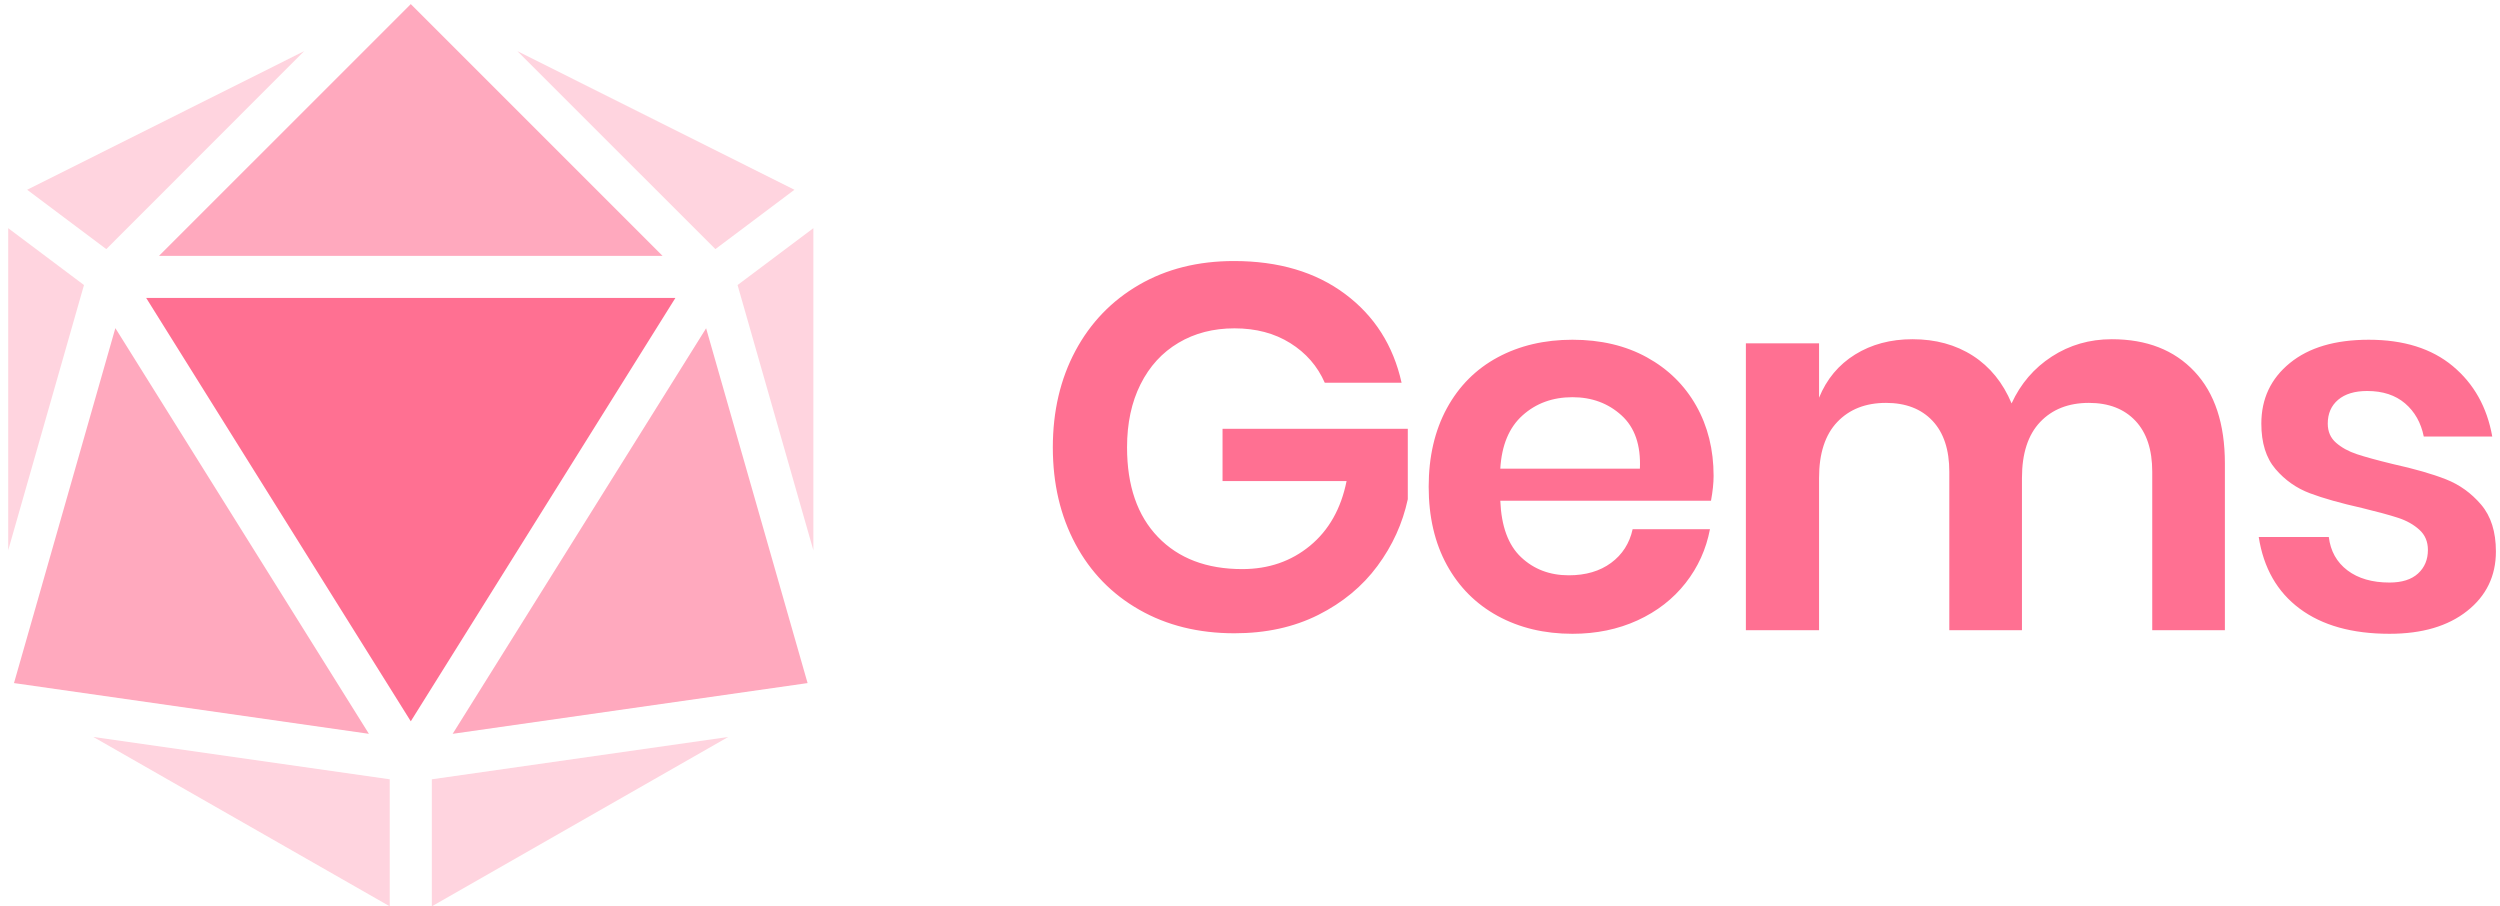
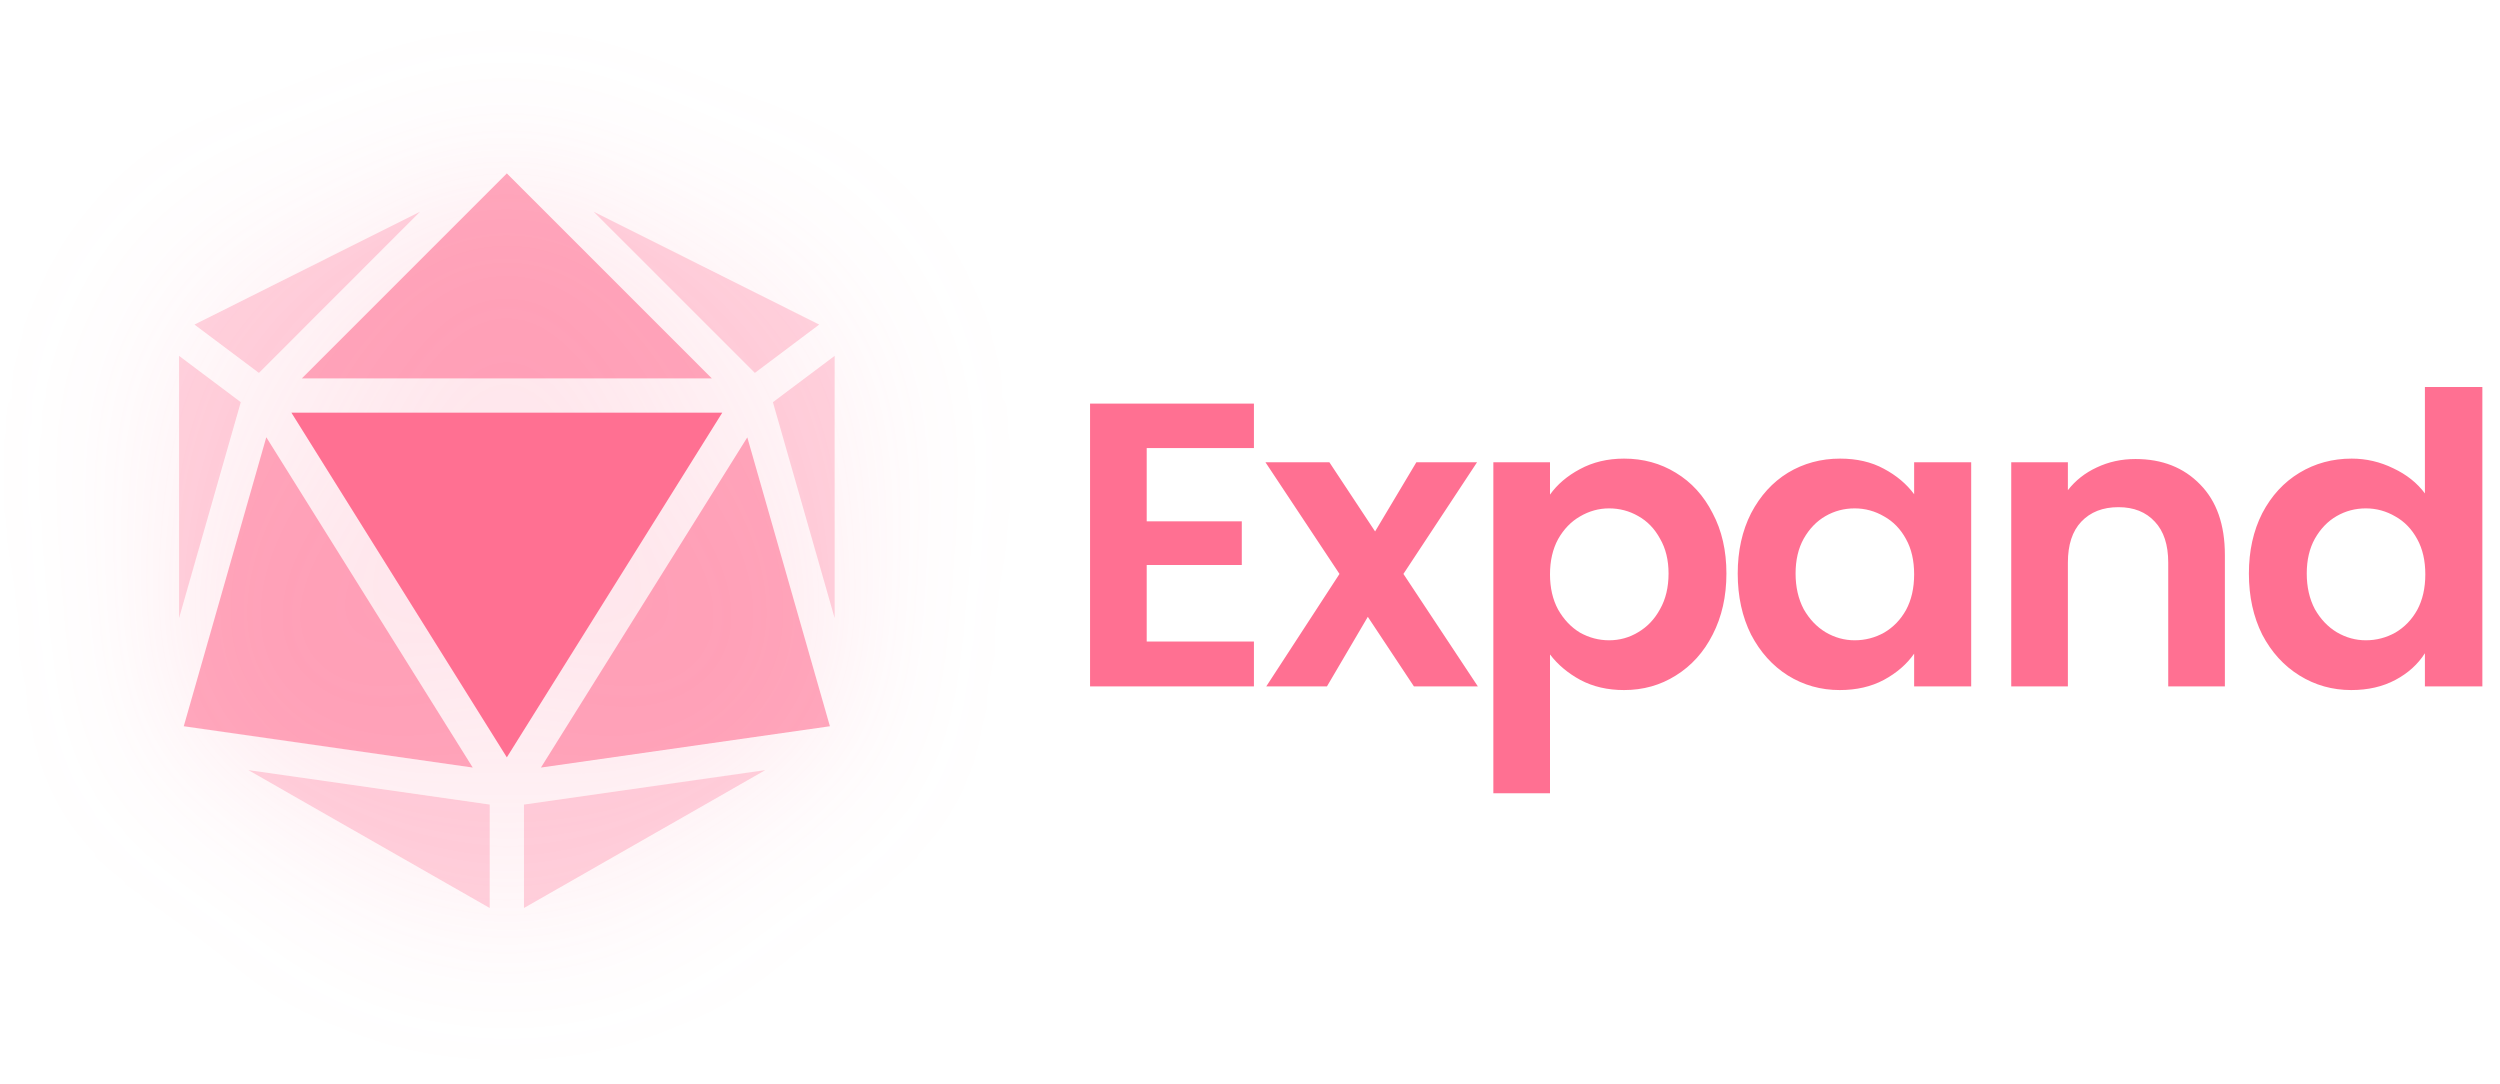
- <svg xmlns="http://www.w3.org/2000/svg" width="116px" height="42px" viewBox="0 0 116 42" version="1.1">
-   <defs />
-   <g id="Dashboard" stroke="none" stroke-width="1" fill="none" fill-rule="evenodd">
-     <g id="Jobs" transform="translate(-26, -19)" fill="#FF7092">
-       <g id="Sidebar">
-         <g id="Logo-+-Mark" transform="translate(24, 15)">
-           <g id="Logo" transform="translate(0, 4.189944)" stroke-width="1">
-             <g transform="translate(2.38, 0)" id="Path">
-               <polygon opacity="0.3" points="36.481 8.615 32.814 11.369 23.627 2.183" />
-               <polygon opacity="0.6" points="18.68 0 30.362 11.682 6.998 11.682" />
-               <polygon opacity="0.3" points="13.733 2.183 4.552 11.369 0.879 8.615" />
-               <polygon opacity="0.3" points="0 10.397 3.516 13.035 3.516 13.04 0 25.342" />
-               <polygon opacity="0.6" points="1.446 27.388 4.972 15.037 4.977 15.042 16.737 33.859 0.269 31.505" />
-               <polygon opacity="0.3" points="17.703 41.863 3.951 34.005 17.703 35.969" />
-               <polygon points="18.68 33.278 12.375 23.193 6.403 13.635 30.958 13.635" />
-               <polygon opacity="0.3" points="19.657 41.863 19.657 35.969 33.41 34.005" />
-               <polygon opacity="0.6" points="20.624 33.859 32.384 15.042 36.306 28.76 37.092 31.505" />
-               <polygon opacity="0.3" points="37.36 25.342 33.844 13.04 33.844 13.035 37.36 10.397" />
-             </g>
-           </g>
-           <path d="M64.408,17.638 C65.773,18.655 66.648,20.028 67.033,21.758 L63.469,21.758 C63.132,20.989 62.598,20.376 61.868,19.92 C61.138,19.463 60.275,19.235 59.279,19.235 C58.3,19.235 57.433,19.459 56.679,19.908 C55.924,20.356 55.338,20.997 54.921,21.83 C54.503,22.662 54.295,23.639 54.295,24.76 C54.295,26.538 54.772,27.923 55.728,28.916 C56.683,29.909 57.987,30.406 59.641,30.406 C60.861,30.406 61.908,30.045 62.783,29.325 C63.658,28.604 64.224,27.603 64.481,26.322 L58.726,26.322 L58.726,23.896 L67.322,23.896 L67.322,27.163 C67.081,28.284 66.612,29.317 65.913,30.261 C65.215,31.206 64.3,31.963 63.168,32.532 C62.037,33.1 60.74,33.384 59.279,33.384 C57.61,33.384 56.137,33.02 54.861,32.291 C53.584,31.563 52.597,30.546 51.899,29.241 C51.201,27.935 50.851,26.442 50.851,24.76 C50.851,23.079 51.201,21.585 51.899,20.28 C52.597,18.975 53.58,17.954 54.849,17.217 C56.117,16.481 57.586,16.112 59.255,16.112 C61.326,16.112 63.044,16.621 64.408,17.638 Z M81.39,27.235 L71.614,27.235 C71.662,28.42 71.983,29.293 72.577,29.853 C73.171,30.414 73.909,30.694 74.792,30.694 C75.579,30.694 76.233,30.502 76.755,30.117 C77.276,29.733 77.61,29.212 77.754,28.556 L81.342,28.556 C81.165,29.485 80.788,30.318 80.21,31.054 C79.632,31.791 78.89,32.367 77.983,32.784 C77.076,33.2 76.068,33.408 74.961,33.408 C73.66,33.408 72.505,33.132 71.493,32.58 C70.482,32.027 69.695,31.238 69.133,30.213 C68.572,29.188 68.291,27.979 68.291,26.586 C68.291,25.193 68.572,23.98 69.133,22.947 C69.695,21.914 70.482,21.125 71.493,20.58 C72.505,20.036 73.66,19.764 74.961,19.764 C76.277,19.764 77.429,20.036 78.416,20.58 C79.404,21.125 80.166,21.874 80.704,22.827 C81.242,23.779 81.511,24.864 81.511,26.082 C81.511,26.418 81.47,26.802 81.39,27.235 Z M77.236,23.271 C76.618,22.71 75.86,22.43 74.961,22.43 C74.046,22.43 73.275,22.71 72.649,23.271 C72.023,23.831 71.678,24.656 71.614,25.745 L78.091,25.745 C78.139,24.656 77.854,23.831 77.236,23.271 Z M103.826,21.241 C104.765,22.242 105.235,23.663 105.235,25.505 L105.235,33.24 L101.864,33.24 L101.864,25.889 C101.864,24.864 101.603,24.076 101.081,23.523 C100.559,22.971 99.841,22.694 98.926,22.694 C97.979,22.694 97.224,22.991 96.662,23.583 C96.1,24.176 95.819,25.041 95.819,26.178 L95.819,33.24 L92.448,33.24 L92.448,25.889 C92.448,24.864 92.187,24.076 91.666,23.523 C91.144,22.971 90.426,22.694 89.51,22.694 C88.563,22.694 87.809,22.991 87.247,23.583 C86.685,24.176 86.404,25.041 86.404,26.178 L86.404,33.24 L83.009,33.24 L83.009,19.932 L86.404,19.932 L86.404,22.454 C86.757,21.589 87.315,20.921 88.078,20.448 C88.84,19.976 89.727,19.74 90.739,19.74 C91.814,19.74 92.749,19.996 93.544,20.508 C94.339,21.021 94.936,21.758 95.338,22.718 C95.755,21.806 96.377,21.081 97.204,20.544 C98.031,20.008 98.958,19.74 99.985,19.74 C101.607,19.74 102.887,20.24 103.826,21.241 Z M115.811,20.989 C116.79,21.806 117.4,22.895 117.641,24.256 L114.463,24.256 C114.334,23.615 114.045,23.103 113.596,22.718 C113.146,22.334 112.56,22.142 111.838,22.142 C111.26,22.142 110.811,22.278 110.489,22.55 C110.168,22.823 110.008,23.191 110.008,23.655 C110.008,24.024 110.136,24.32 110.393,24.544 C110.65,24.768 110.971,24.945 111.356,25.073 C111.742,25.201 112.295,25.353 113.018,25.529 C114.029,25.753 114.852,25.989 115.486,26.238 C116.12,26.486 116.666,26.878 117.124,27.415 C117.581,27.951 117.81,28.676 117.81,29.589 C117.81,30.726 117.364,31.647 116.473,32.351 C115.582,33.056 114.382,33.408 112.873,33.408 C111.14,33.408 109.751,33.02 108.708,32.243 C107.664,31.467 107.03,30.358 106.805,28.916 L110.056,28.916 C110.136,29.573 110.425,30.089 110.923,30.466 C111.421,30.842 112.071,31.03 112.873,31.03 C113.451,31.03 113.893,30.89 114.198,30.61 C114.503,30.33 114.655,29.965 114.655,29.517 C114.655,29.132 114.523,28.82 114.258,28.58 C113.993,28.34 113.664,28.155 113.271,28.027 C112.877,27.899 112.32,27.747 111.597,27.571 C110.602,27.347 109.795,27.119 109.177,26.886 C108.559,26.654 108.029,26.282 107.588,25.769 C107.146,25.257 106.926,24.552 106.926,23.655 C106.926,22.502 107.367,21.565 108.25,20.845 C109.133,20.124 110.353,19.764 111.91,19.764 C113.532,19.764 114.832,20.172 115.811,20.989 Z" id="Gems" />
-         </g>
-       </g>
-     </g>
+ <svg xmlns="http://www.w3.org/2000/svg" width="346" height="150" viewBox="0 0 346 150" fill="none">
+   <g filter="url(#filter0_d)">
+     <path opacity="0.3" fill-rule="evenodd" clip-rule="evenodd" d="M113.378 44.922L104.471 51.611L82.161 29.302L113.378 44.922Z" fill="#FF7092" />
+     <path opacity="0.6" fill-rule="evenodd" clip-rule="evenodd" d="M70.146 24L98.517 52.37H41.776L70.146 24Z" fill="#FF7092" />
+     <path opacity="0.3" fill-rule="evenodd" clip-rule="evenodd" d="M58.132 29.302L35.834 51.611L26.914 44.922L58.132 29.302Z" fill="#FF7092" />
+     <path opacity="0.3" fill-rule="evenodd" clip-rule="evenodd" d="M24.78 49.251L33.32 55.656V55.667L24.78 85.544V49.251Z" fill="#FF7092" />
+     <path opacity="0.6" fill-rule="evenodd" clip-rule="evenodd" d="M28.291 90.513L36.854 60.518L36.867 60.53L65.426 106.229L25.432 100.512L28.291 90.513Z" fill="#FF7092" />
+     <path opacity="0.3" fill-rule="evenodd" clip-rule="evenodd" d="M67.774 125.668L34.375 106.584L67.774 111.352V125.668Z" fill="#FF7092" />
+     <path fill-rule="evenodd" clip-rule="evenodd" d="M70.146 104.817L54.834 80.325L40.329 57.114H99.963L70.146 104.817Z" fill="#FF7092" />
+     <path opacity="0.3" fill-rule="evenodd" clip-rule="evenodd" d="M72.518 125.668V111.352L105.917 106.583L72.518 125.668Z" fill="#FF7092" />
+     <path opacity="0.6" fill-rule="evenodd" clip-rule="evenodd" d="M74.867 106.229L103.427 60.53L112.951 93.846L114.86 100.512L74.867 106.229Z" fill="#FF7092" />
+     <path opacity="0.3" fill-rule="evenodd" clip-rule="evenodd" d="M115.513 85.544L106.973 55.667V55.656L115.513 49.251V85.544Z" fill="#FF7092" />
  </g>
+   <path d="M158.704 62.016V72.152H171.864V78.2H158.704V88.784H173.544V95H150.864V55.856H173.544V62.016H158.704ZM195.689 95L189.305 85.368L183.649 95H175.249L185.385 79.432L175.137 63.976H183.985L190.313 73.552L196.025 63.976H204.425L194.233 79.432L204.537 95H195.689ZM214.52 68.456C215.528 67.037 216.909 65.861 218.664 64.928C220.456 63.957 222.49 63.472 224.768 63.472C227.418 63.472 229.808 64.125 231.936 65.432C234.101 66.739 235.8 68.605 237.032 71.032C238.301 73.421 238.936 76.203 238.936 79.376C238.936 82.549 238.301 85.368 237.032 87.832C235.8 90.259 234.101 92.144 231.936 93.488C229.808 94.832 227.418 95.504 224.768 95.504C222.49 95.504 220.474 95.037 218.72 94.104C217.002 93.171 215.602 91.995 214.52 90.576V109.784H206.68V63.976H214.52V68.456ZM230.928 79.376C230.928 77.509 230.536 75.904 229.752 74.56C229.005 73.179 227.997 72.133 226.728 71.424C225.496 70.715 224.152 70.36 222.696 70.36C221.277 70.36 219.933 70.733 218.664 71.48C217.432 72.189 216.424 73.235 215.64 74.616C214.893 75.997 214.52 77.621 214.52 79.488C214.52 81.355 214.893 82.979 215.64 84.36C216.424 85.741 217.432 86.805 218.664 87.552C219.933 88.261 221.277 88.616 222.696 88.616C224.152 88.616 225.496 88.243 226.728 87.496C227.997 86.749 229.005 85.685 229.752 84.304C230.536 82.923 230.928 81.28 230.928 79.376ZM240.501 79.376C240.501 76.24 241.117 73.459 242.349 71.032C243.619 68.605 245.317 66.739 247.445 65.432C249.611 64.125 252.019 63.472 254.669 63.472C256.984 63.472 259 63.939 260.717 64.872C262.472 65.805 263.872 66.981 264.917 68.4V63.976H272.813V95H264.917V90.464C263.909 91.92 262.509 93.133 260.717 94.104C258.963 95.037 256.928 95.504 254.613 95.504C252 95.504 249.611 94.832 247.445 93.488C245.317 92.144 243.619 90.259 242.349 87.832C241.117 85.368 240.501 82.549 240.501 79.376ZM264.917 79.488C264.917 77.584 264.544 75.96 263.797 74.616C263.051 73.235 262.043 72.189 260.773 71.48C259.504 70.733 258.141 70.36 256.685 70.36C255.229 70.36 253.885 70.715 252.653 71.424C251.421 72.133 250.413 73.179 249.629 74.56C248.883 75.904 248.509 77.509 248.509 79.376C248.509 81.243 248.883 82.885 249.629 84.304C250.413 85.685 251.421 86.749 252.653 87.496C253.923 88.243 255.267 88.616 256.685 88.616C258.141 88.616 259.504 88.261 260.773 87.552C262.043 86.805 263.051 85.76 263.797 84.416C264.544 83.035 264.917 81.392 264.917 79.488ZM295.547 63.528C299.243 63.528 302.23 64.704 304.507 67.056C306.784 69.371 307.923 72.619 307.923 76.8V95H300.083V77.864C300.083 75.4 299.467 73.515 298.235 72.208C297.003 70.864 295.323 70.192 293.195 70.192C291.03 70.192 289.312 70.864 288.043 72.208C286.811 73.515 286.195 75.4 286.195 77.864V95H278.355V63.976H286.195V67.84C287.24 66.496 288.566 65.451 290.171 64.704C291.814 63.92 293.606 63.528 295.547 63.528ZM311.247 79.376C311.247 76.24 311.863 73.459 313.095 71.032C314.364 68.605 316.081 66.739 318.247 65.432C320.412 64.125 322.82 63.472 325.471 63.472C327.487 63.472 329.409 63.92 331.239 64.816C333.068 65.675 334.524 66.832 335.607 68.288V53.56H343.559V95H335.607V90.408C334.636 91.939 333.273 93.171 331.519 94.104C329.764 95.037 327.729 95.504 325.415 95.504C322.801 95.504 320.412 94.832 318.247 93.488C316.081 92.144 314.364 90.259 313.095 87.832C311.863 85.368 311.247 82.549 311.247 79.376ZM335.663 79.488C335.663 77.584 335.289 75.96 334.543 74.616C333.796 73.235 332.788 72.189 331.519 71.48C330.249 70.733 328.887 70.36 327.431 70.36C325.975 70.36 324.631 70.715 323.399 71.424C322.167 72.133 321.159 73.179 320.375 74.56C319.628 75.904 319.255 77.509 319.255 79.376C319.255 81.243 319.628 82.885 320.375 84.304C321.159 85.685 322.167 86.749 323.399 87.496C324.668 88.243 326.012 88.616 327.431 88.616C328.887 88.616 330.249 88.261 331.519 87.552C332.788 86.805 333.796 85.76 334.543 84.416C335.289 83.035 335.663 81.392 335.663 79.488Z" fill="#FF7092" />
+   <defs>
+     <filter id="filter0_d" x="-5" y="0" width="150" height="150" filterUnits="userSpaceOnUse" color-interpolation-filters="sRGB">
+       <feFlood flood-opacity="0" result="BackgroundImageFix" />
+       <feColorMatrix in="SourceAlpha" type="matrix" values="0 0 0 0 0 0 0 0 0 0 0 0 0 0 0 0 0 0 127 0" />
+       <feOffset />
+       <feGaussianBlur stdDeviation="12" />
+       <feColorMatrix type="matrix" values="0 0 0 0 1 0 0 0 0 0.439 0 0 0 0 0.574 0 0 0 0.212 0" />
+       <feBlend mode="normal" in2="BackgroundImageFix" result="effect1_dropShadow" />
+       <feBlend mode="normal" in="SourceGraphic" in2="effect1_dropShadow" result="shape" />
+     </filter>
+   </defs>
</svg>
